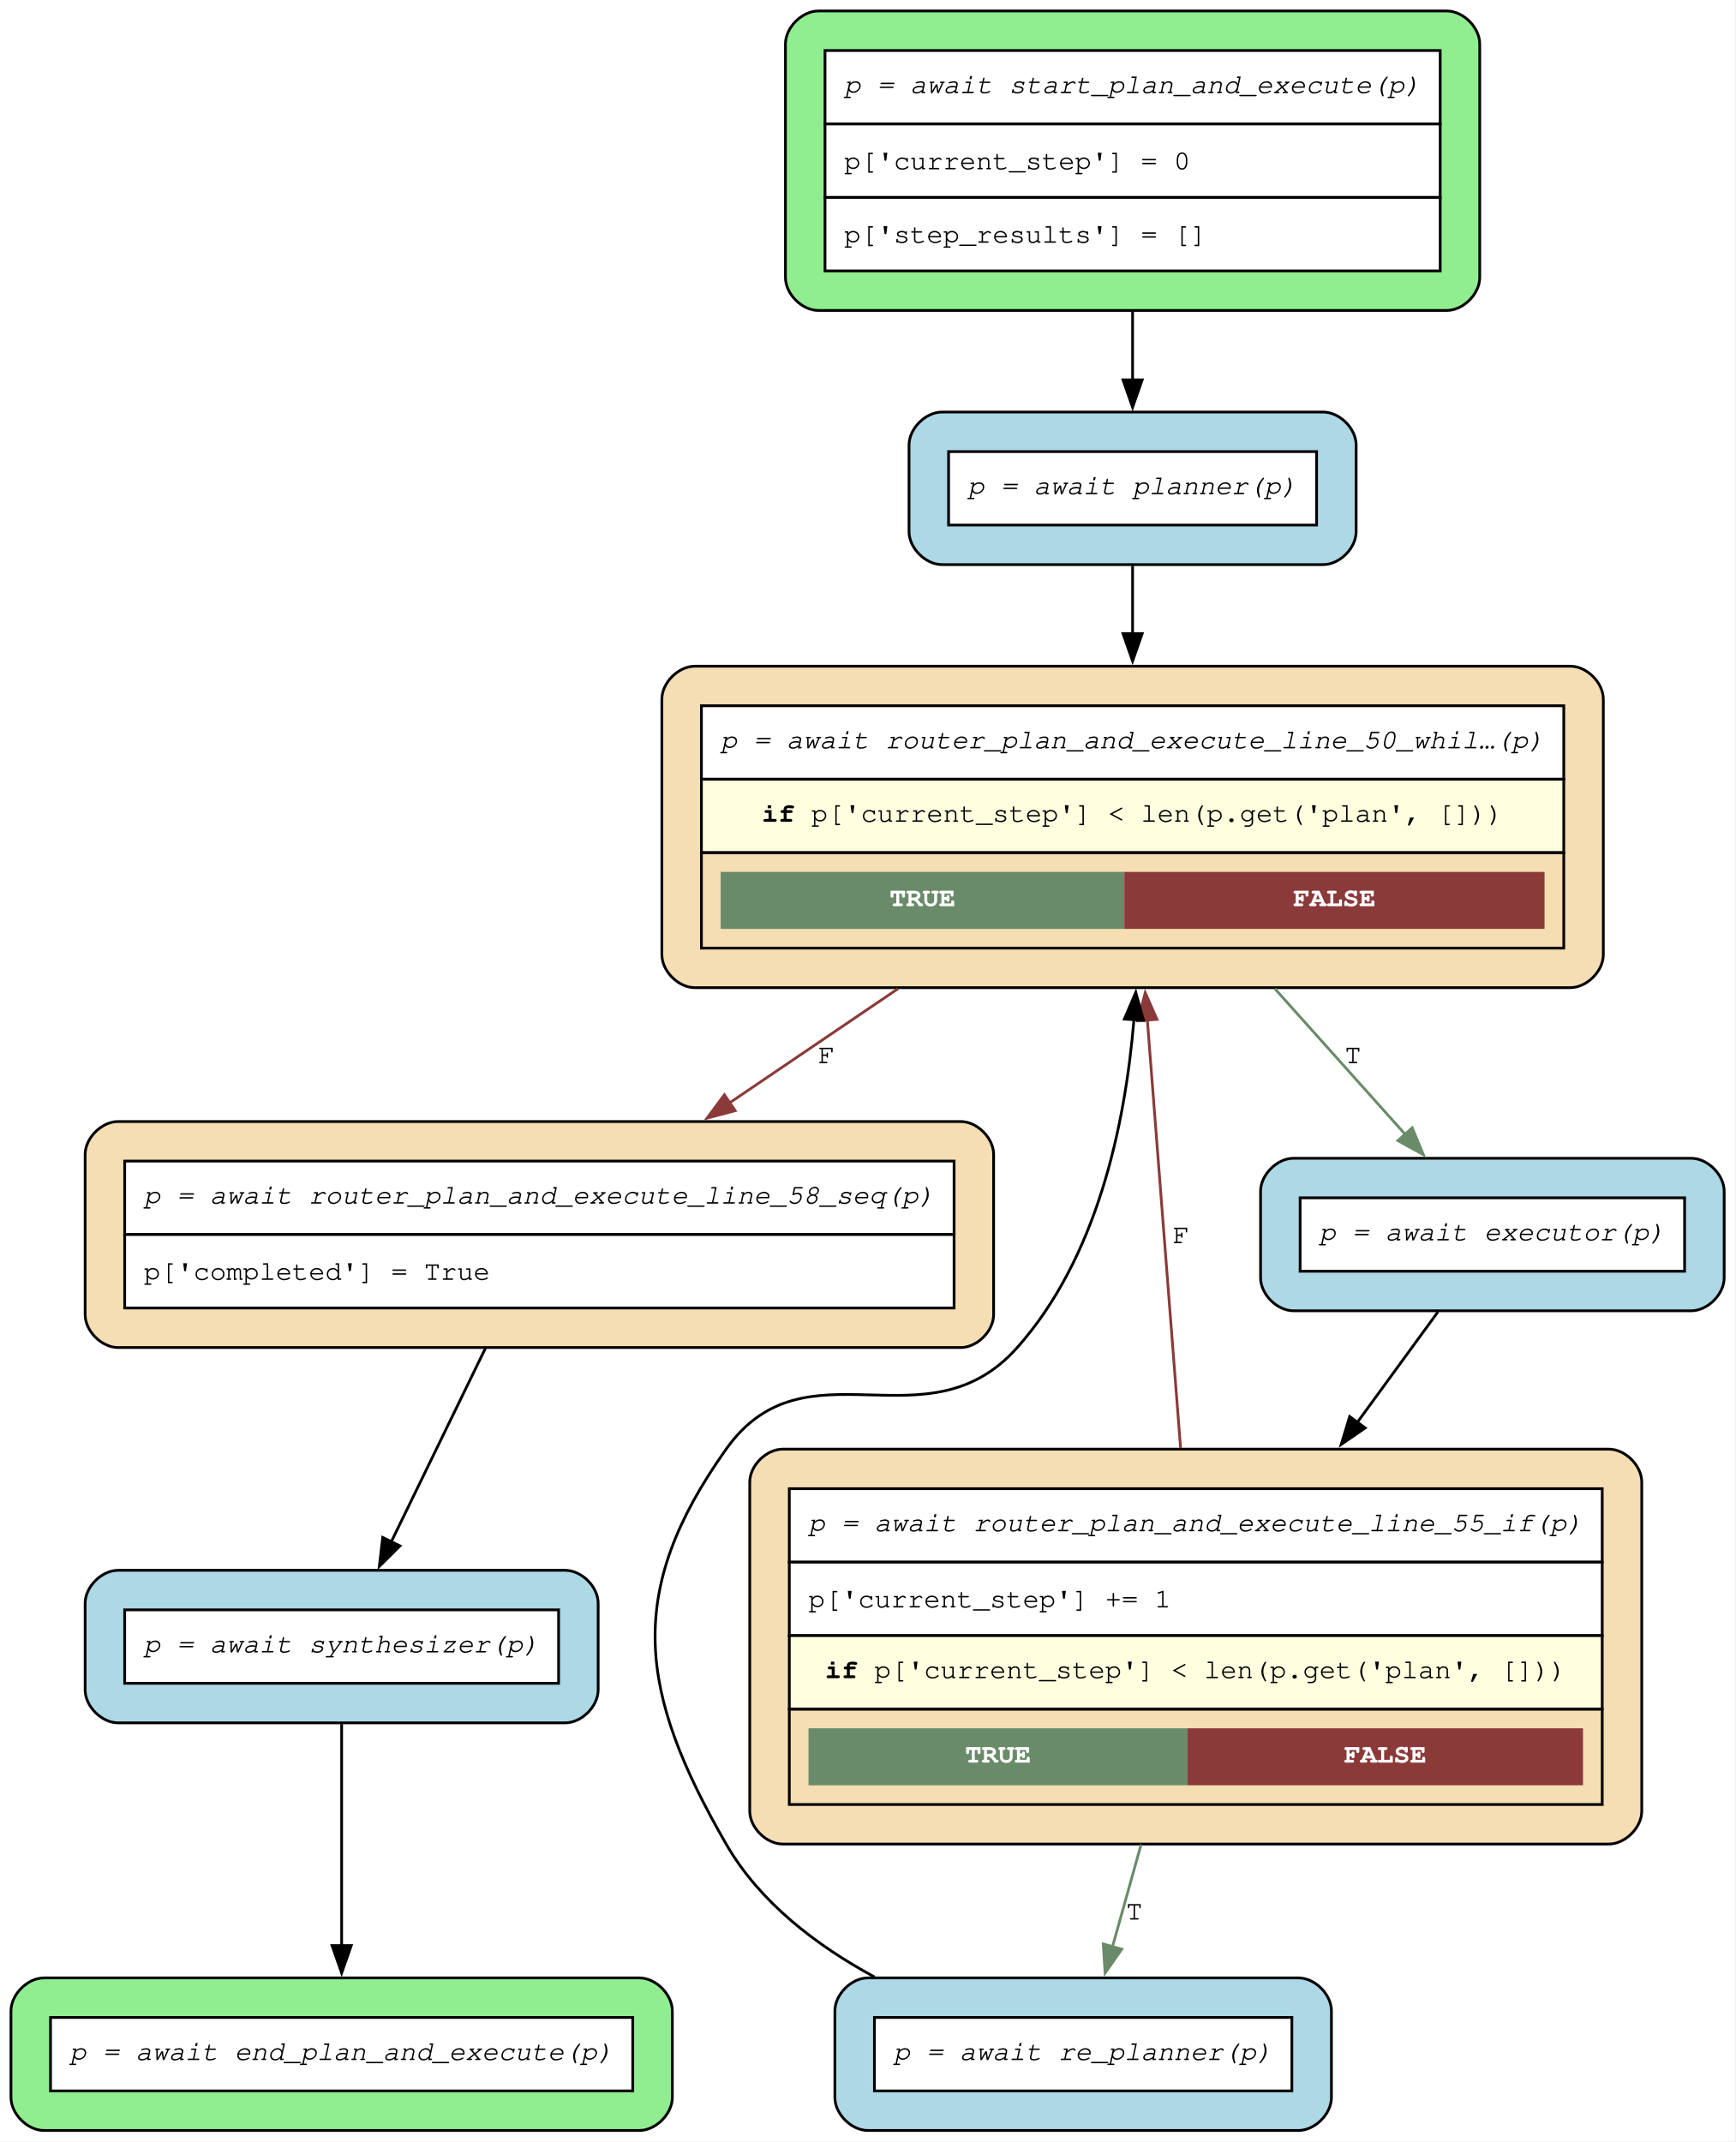
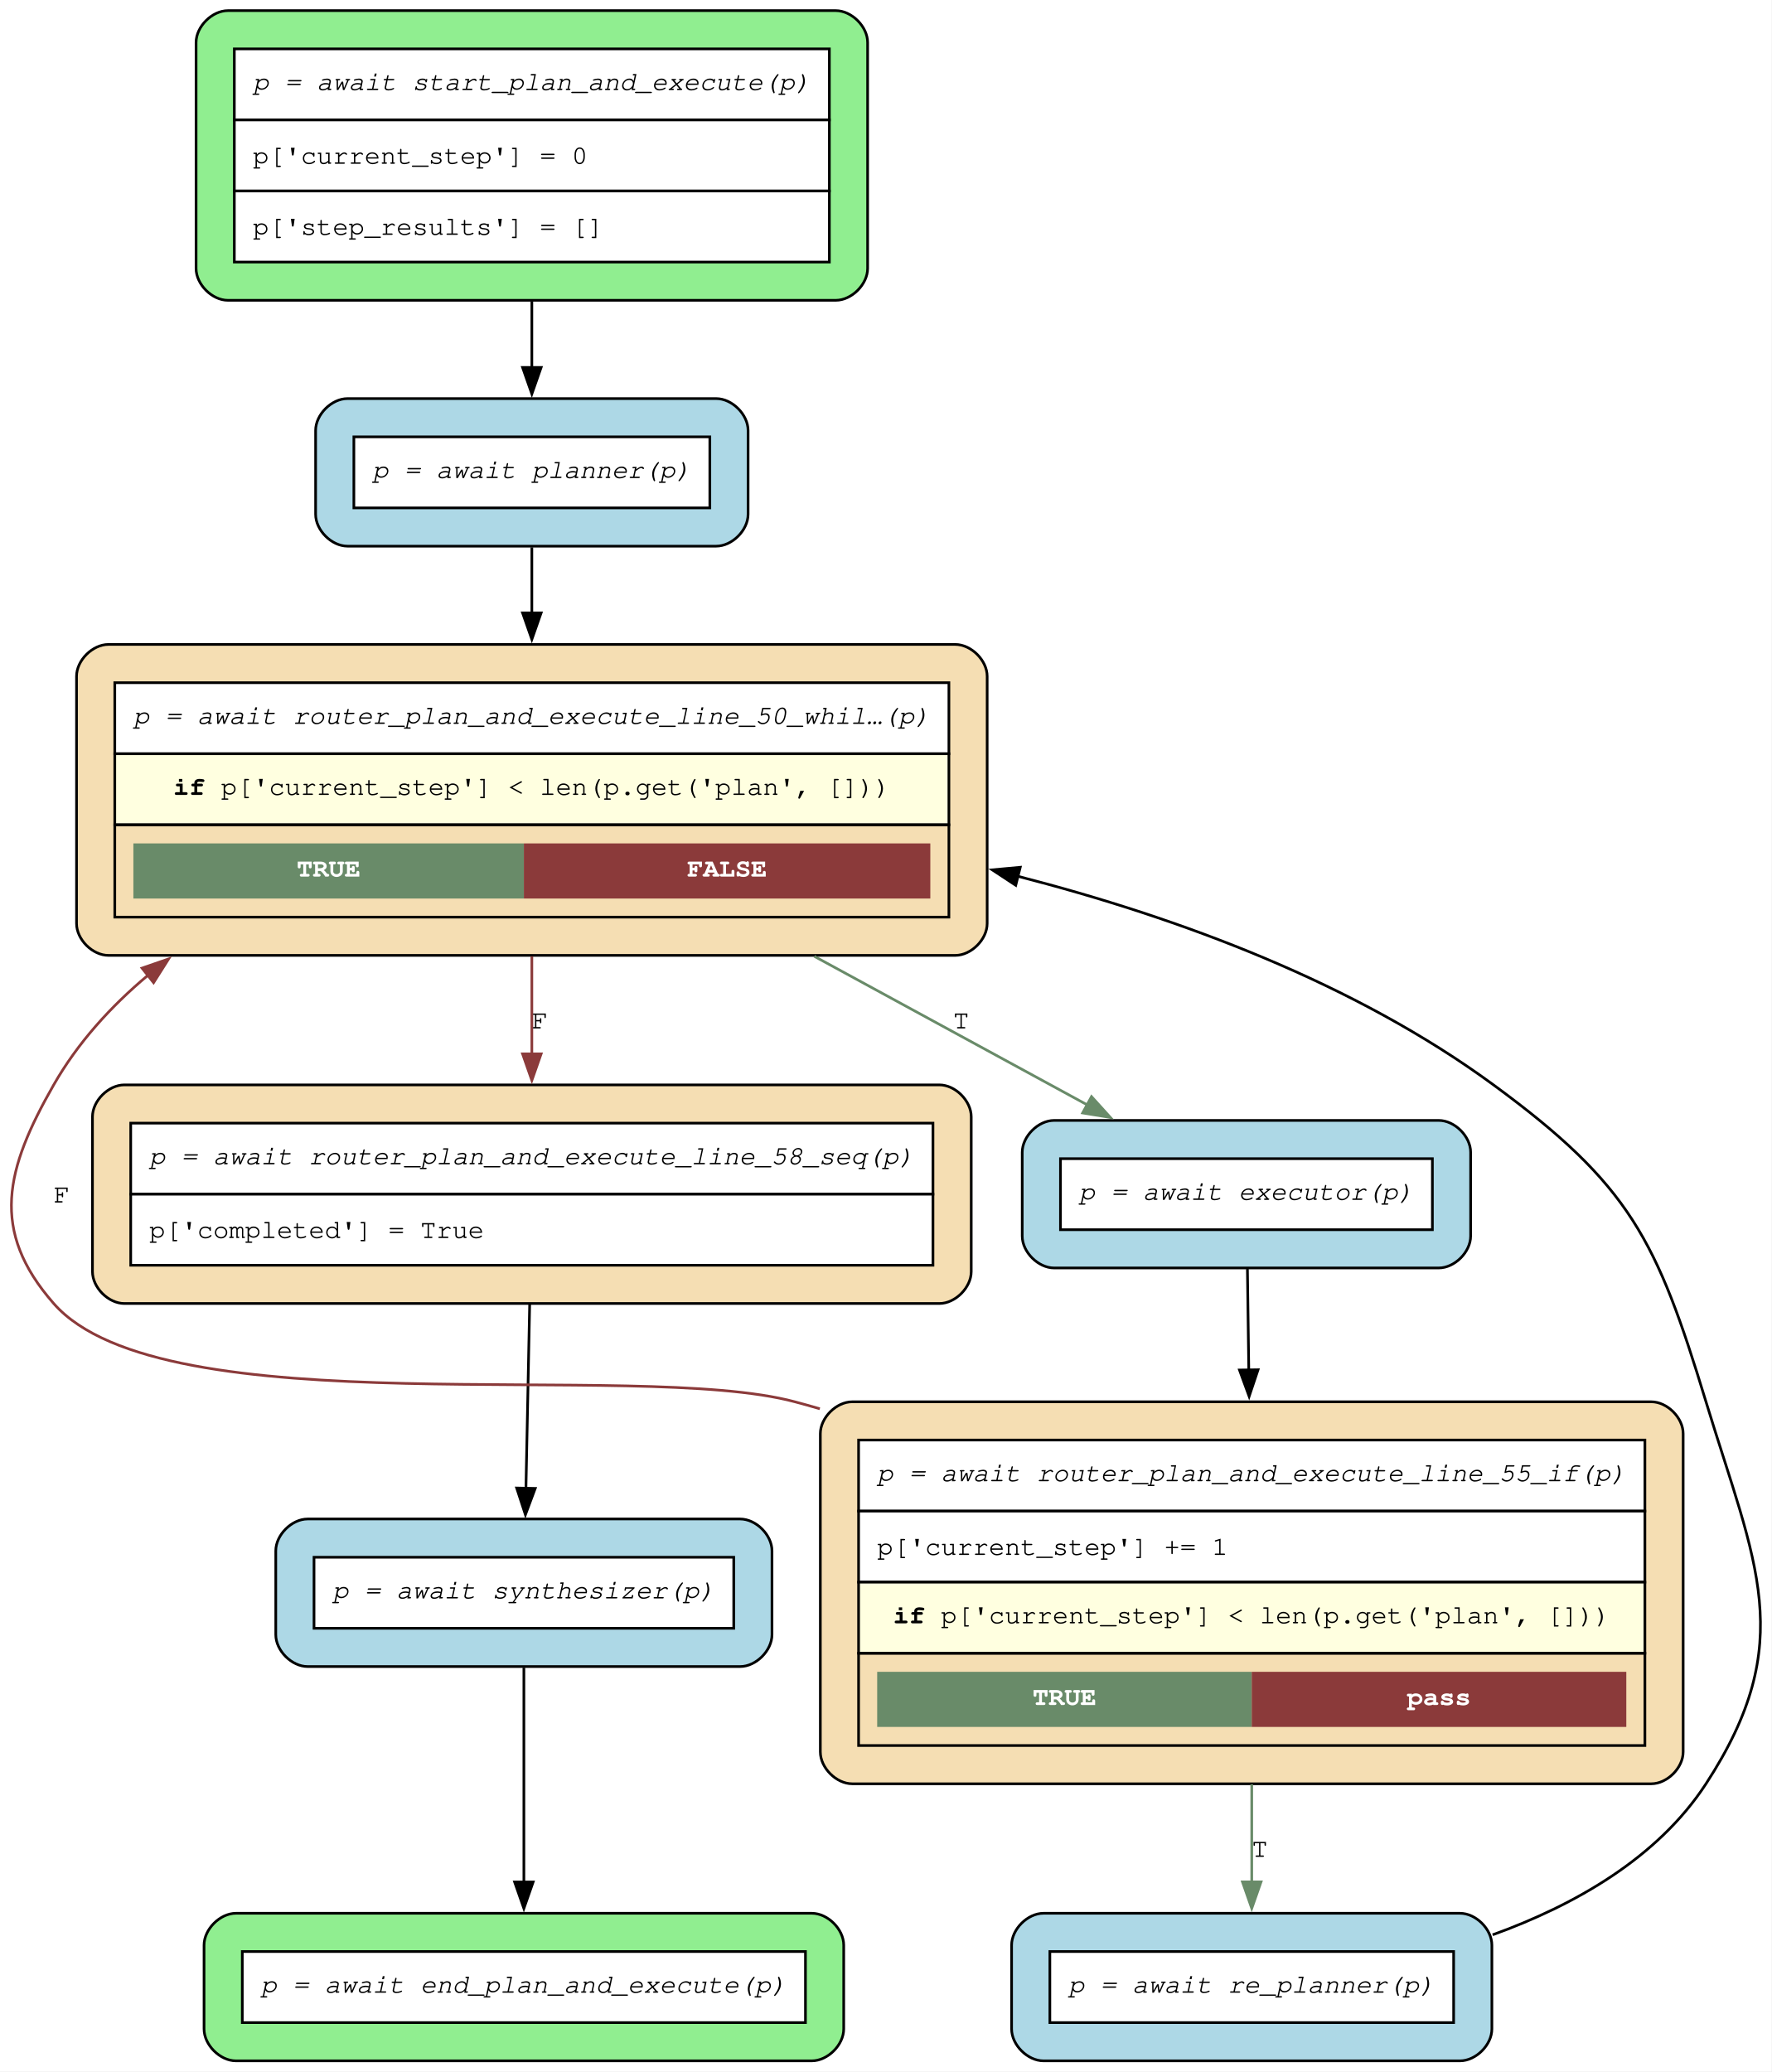
- <svg xmlns="http://www.w3.org/2000/svg" width="632pt" height="780pt" viewBox="0.00 0.00 632.00 780.00">
+ <svg xmlns="http://www.w3.org/2000/svg" width="667pt" height="780pt" viewBox="0.00 0.00 667.00 780.00">
  <g id="graph0" class="graph" transform="scale(1 1) rotate(0) translate(4 775.8)">
-     <polygon fill="white" stroke="none" points="-4,4 -4,-775.8 627.8,-775.8 627.8,4 -4,4" />
+     <polygon fill="white" stroke="none" points="-4,4 -4,-775.8 662.87,-775.8 662.87,4 -4,4" />
    <g id="node1" class="node">
-       <path fill="lightgreen" stroke="black" d="M522.8,-771.8C522.8,-771.8 294,-771.8 294,-771.8 288,-771.8 282,-765.8 282,-759.8 282,-759.8 282,-674.75 282,-674.75 282,-668.75 288,-662.75 294,-662.75 294,-662.75 522.8,-662.75 522.8,-662.75 528.8,-662.75 534.8,-668.75 534.8,-674.75 534.8,-674.75 534.8,-759.8 534.8,-759.8 534.8,-765.8 528.8,-771.8 522.8,-771.8" />
-       <polygon fill="white" stroke="none" points="296.4,-730.65 296.4,-757.4 520.4,-757.4 520.4,-730.65 296.4,-730.65" />
-       <polygon fill="none" stroke="black" points="296.4,-730.65 296.4,-757.4 520.4,-757.4 520.4,-730.65 296.4,-730.65" />
-       <text xml:space="preserve" text-anchor="start" x="303.4" y="-741.9" font-family="Courier,monospace" font-style="italic" font-size="10.00">p = await start_plan_and_execute(p)</text>
-       <polygon fill="white" stroke="none" points="296.4,-703.9 296.4,-730.65 520.4,-730.65 520.4,-703.9 296.4,-703.9" />
-       <polygon fill="none" stroke="black" points="296.4,-703.9 296.4,-730.65 520.4,-730.65 520.4,-703.9 296.4,-703.9" />
-       <text xml:space="preserve" text-anchor="start" x="303.4" y="-714.15" font-family="Courier,monospace" font-size="10.00">p['current_step'] = 0</text>
-       <polygon fill="white" stroke="none" points="296.4,-677.15 296.4,-703.9 520.4,-703.9 520.4,-677.15 296.4,-677.15" />
-       <polygon fill="none" stroke="black" points="296.4,-677.15 296.4,-703.9 520.4,-703.9 520.4,-677.15 296.4,-677.15" />
-       <text xml:space="preserve" text-anchor="start" x="303.4" y="-687.4" font-family="Courier,monospace" font-size="10.00">p['step_results'] = []</text>
+       <path fill="lightgreen" stroke="black" d="M310.61,-771.8C310.61,-771.8 81.81,-771.8 81.81,-771.8 75.81,-771.8 69.81,-765.8 69.81,-759.8 69.81,-759.8 69.81,-674.75 69.81,-674.75 69.81,-668.75 75.81,-662.75 81.81,-662.75 81.81,-662.75 310.61,-662.75 310.61,-662.75 316.61,-662.75 322.61,-668.75 322.61,-674.75 322.61,-674.75 322.61,-759.8 322.61,-759.8 322.61,-765.8 316.61,-771.8 310.61,-771.8" />
+       <polygon fill="white" stroke="none" points="84.21,-730.65 84.21,-757.4 308.21,-757.4 308.21,-730.65 84.21,-730.65" />
+       <polygon fill="none" stroke="black" points="84.21,-730.65 84.21,-757.4 308.21,-757.4 308.21,-730.65 84.21,-730.65" />
+       <text xml:space="preserve" text-anchor="start" x="91.21" y="-741.9" font-family="Courier,monospace" font-style="italic" font-size="10.00">p = await start_plan_and_execute(p)</text>
+       <polygon fill="white" stroke="none" points="84.21,-703.9 84.21,-730.65 308.21,-730.65 308.21,-703.9 84.21,-703.9" />
+       <polygon fill="none" stroke="black" points="84.21,-703.9 84.21,-730.65 308.21,-730.65 308.21,-703.9 84.21,-703.9" />
+       <text xml:space="preserve" text-anchor="start" x="91.21" y="-714.15" font-family="Courier,monospace" font-size="10.00">p['current_step'] = 0</text>
+       <polygon fill="white" stroke="none" points="84.21,-677.15 84.21,-703.9 308.21,-703.9 308.21,-677.15 84.21,-677.15" />
+       <polygon fill="none" stroke="black" points="84.21,-677.15 84.21,-703.9 308.21,-703.9 308.21,-677.15 84.21,-677.15" />
+       <text xml:space="preserve" text-anchor="start" x="91.21" y="-687.4" font-family="Courier,monospace" font-size="10.00">p['step_results'] = []</text>
    </g>
    <g id="node7" class="node">
-       <path fill="lightblue" stroke="black" d="M477.8,-625.75C477.8,-625.75 339,-625.75 339,-625.75 333,-625.75 327,-619.75 327,-613.75 327,-613.75 327,-582.2 327,-582.2 327,-576.2 333,-570.2 339,-570.2 339,-570.2 477.8,-570.2 477.8,-570.2 483.8,-570.2 489.8,-576.2 489.8,-582.2 489.8,-582.2 489.8,-613.75 489.8,-613.75 489.8,-619.75 483.8,-625.75 477.8,-625.75" />
-       <polygon fill="white" stroke="none" points="341.4,-584.6 341.4,-611.35 475.4,-611.35 475.4,-584.6 341.4,-584.6" />
-       <polygon fill="none" stroke="black" points="341.4,-584.6 341.4,-611.35 475.4,-611.35 475.4,-584.6 341.4,-584.6" />
-       <text xml:space="preserve" text-anchor="start" x="348.4" y="-595.85" font-family="Courier,monospace" font-style="italic" font-size="10.00">p = await planner(p)</text>
+       <path fill="lightblue" stroke="black" d="M265.61,-625.75C265.61,-625.75 126.81,-625.75 126.81,-625.75 120.81,-625.75 114.81,-619.75 114.81,-613.75 114.81,-613.75 114.81,-582.2 114.81,-582.2 114.81,-576.2 120.81,-570.2 126.81,-570.2 126.81,-570.2 265.61,-570.2 265.61,-570.2 271.61,-570.2 277.61,-576.2 277.61,-582.2 277.61,-582.2 277.61,-613.75 277.61,-613.75 277.61,-619.75 271.61,-625.75 265.61,-625.75" />
+       <polygon fill="white" stroke="none" points="129.21,-584.6 129.21,-611.35 263.21,-611.35 263.21,-584.6 129.21,-584.6" />
+       <polygon fill="none" stroke="black" points="129.21,-584.6 129.21,-611.35 263.21,-611.35 263.21,-584.6 129.21,-584.6" />
+       <text xml:space="preserve" text-anchor="start" x="136.21" y="-595.85" font-family="Courier,monospace" font-style="italic" font-size="10.00">p = await planner(p)</text>
    </g>
    <g id="edge9" class="edge">
-       <path fill="none" stroke="black" d="M408.4,-662.43C408.4,-653.93 408.4,-645.3 408.4,-637.25" />
-       <polygon fill="black" stroke="black" points="411.9,-637.48 408.4,-627.48 404.9,-637.48 411.9,-637.48" />
+       <path fill="none" stroke="black" d="M196.21,-662.43C196.21,-653.93 196.21,-645.3 196.21,-637.25" />
+       <polygon fill="black" stroke="black" points="199.71,-637.48 196.21,-627.48 192.71,-637.48 199.71,-637.48" />
    </g>
    <g id="node2" class="node">
-       <path fill="wheat" stroke="black" d="M345.8,-367.4C345.8,-367.4 39,-367.4 39,-367.4 33,-367.4 27,-361.4 27,-355.4 27,-355.4 27,-297.1 27,-297.1 27,-291.1 33,-285.1 39,-285.1 39,-285.1 345.8,-285.1 345.8,-285.1 351.8,-285.1 357.8,-291.1 357.8,-297.1 357.8,-297.1 357.8,-355.4 357.8,-355.4 357.8,-361.4 351.8,-367.4 345.8,-367.4" />
-       <polygon fill="white" stroke="none" points="41.4,-326.25 41.4,-353 343.4,-353 343.4,-326.25 41.4,-326.25" />
-       <polygon fill="none" stroke="black" points="41.4,-326.25 41.4,-353 343.4,-353 343.4,-326.25 41.4,-326.25" />
-       <text xml:space="preserve" text-anchor="start" x="48.4" y="-337.5" font-family="Courier,monospace" font-style="italic" font-size="10.00">p = await router_plan_and_execute_line_58_seq(p)</text>
-       <polygon fill="white" stroke="none" points="41.4,-299.5 41.4,-326.25 343.4,-326.25 343.4,-299.5 41.4,-299.5" />
-       <polygon fill="none" stroke="black" points="41.4,-299.5 41.4,-326.25 343.4,-326.25 343.4,-299.5 41.4,-299.5" />
-       <text xml:space="preserve" text-anchor="start" x="48.4" y="-309.75" font-family="Courier,monospace" font-size="10.00">p['completed'] = True</text>
+       <path fill="wheat" stroke="black" d="M349.61,-367.4C349.61,-367.4 42.81,-367.4 42.81,-367.4 36.81,-367.4 30.81,-361.4 30.81,-355.4 30.81,-355.4 30.81,-297.1 30.81,-297.1 30.81,-291.1 36.81,-285.1 42.81,-285.1 42.81,-285.1 349.61,-285.1 349.61,-285.1 355.61,-285.1 361.61,-291.1 361.61,-297.1 361.61,-297.1 361.61,-355.4 361.61,-355.4 361.61,-361.4 355.61,-367.4 349.61,-367.4" />
+       <polygon fill="white" stroke="none" points="45.21,-326.25 45.21,-353 347.21,-353 347.21,-326.25 45.21,-326.25" />
+       <polygon fill="none" stroke="black" points="45.21,-326.25 45.21,-353 347.21,-353 347.21,-326.25 45.21,-326.25" />
+       <text xml:space="preserve" text-anchor="start" x="52.21" y="-337.5" font-family="Courier,monospace" font-style="italic" font-size="10.00">p = await router_plan_and_execute_line_58_seq(p)</text>
+       <polygon fill="white" stroke="none" points="45.21,-299.5 45.21,-326.25 347.21,-326.25 347.21,-299.5 45.21,-299.5" />
+       <polygon fill="none" stroke="black" points="45.21,-299.5 45.21,-326.25 347.21,-326.25 347.21,-299.5 45.21,-299.5" />
+       <text xml:space="preserve" text-anchor="start" x="52.21" y="-309.75" font-family="Courier,monospace" font-size="10.00">p['completed'] = True</text>
    </g>
    <g id="node9" class="node">
-       <path fill="lightblue" stroke="black" d="M201.8,-203.98C201.8,-203.98 39,-203.98 39,-203.98 33,-203.98 27,-197.98 27,-191.98 27,-191.98 27,-160.43 27,-160.43 27,-154.43 33,-148.43 39,-148.43 39,-148.43 201.8,-148.43 201.8,-148.43 207.8,-148.43 213.8,-154.43 213.8,-160.43 213.8,-160.43 213.8,-191.98 213.8,-191.98 213.8,-197.98 207.8,-203.98 201.8,-203.98" />
-       <polygon fill="white" stroke="none" points="41.4,-162.83 41.4,-189.58 199.4,-189.58 199.4,-162.83 41.4,-162.83" />
-       <polygon fill="none" stroke="black" points="41.4,-162.83 41.4,-189.58 199.4,-189.58 199.4,-162.83 41.4,-162.83" />
-       <text xml:space="preserve" text-anchor="start" x="48.4" y="-174.08" font-family="Courier,monospace" font-style="italic" font-size="10.00">p = await synthesizer(p)</text>
+       <path fill="lightblue" stroke="black" d="M274.61,-203.98C274.61,-203.98 111.81,-203.98 111.81,-203.98 105.81,-203.98 99.81,-197.98 99.81,-191.98 99.81,-191.98 99.81,-160.43 99.81,-160.43 99.81,-154.43 105.81,-148.43 111.81,-148.43 111.81,-148.43 274.61,-148.43 274.61,-148.43 280.61,-148.43 286.61,-154.43 286.61,-160.43 286.61,-160.43 286.61,-191.98 286.61,-191.98 286.61,-197.98 280.61,-203.98 274.61,-203.98" />
+       <polygon fill="white" stroke="none" points="114.21,-162.83 114.21,-189.58 272.21,-189.58 272.21,-162.83 114.21,-162.83" />
+       <polygon fill="none" stroke="black" points="114.21,-162.83 114.21,-189.58 272.21,-189.58 272.21,-162.83 114.21,-162.83" />
+       <text xml:space="preserve" text-anchor="start" x="121.21" y="-174.08" font-family="Courier,monospace" font-style="italic" font-size="10.00">p = await synthesizer(p)</text>
    </g>
    <g id="edge8" class="edge">
-       <path fill="none" stroke="black" d="M172.73,-284.79C162.04,-262.82 148.92,-235.84 138.49,-214.4" />
-       <polygon fill="black" stroke="black" points="141.64,-212.88 134.12,-205.41 135.35,-215.94 141.64,-212.88" />
+       <path fill="none" stroke="black" d="M195.39,-284.79C194.95,-263.12 194.42,-236.58 193.98,-215.28" />
+       <polygon fill="black" stroke="black" points="197.49,-215.49 193.79,-205.57 190.49,-215.64 197.49,-215.49" />
    </g>
    <g id="node3" class="node">
-       <path fill="wheat" stroke="black" d="M581.8,-248.1C581.8,-248.1 281,-248.1 281,-248.1 275,-248.1 269,-242.1 269,-236.1 269,-236.1 269,-116.3 269,-116.3 269,-110.3 275,-104.3 281,-104.3 281,-104.3 581.8,-104.3 581.8,-104.3 587.8,-104.3 593.8,-110.3 593.8,-116.3 593.8,-116.3 593.8,-236.1 593.8,-236.1 593.8,-242.1 587.8,-248.1 581.8,-248.1" />
-       <polygon fill="white" stroke="none" points="283.4,-206.95 283.4,-233.7 579.4,-233.7 579.4,-206.95 283.4,-206.95" />
-       <polygon fill="none" stroke="black" points="283.4,-206.95 283.4,-233.7 579.4,-233.7 579.4,-206.95 283.4,-206.95" />
-       <text xml:space="preserve" text-anchor="start" x="290.4" y="-218.2" font-family="Courier,monospace" font-style="italic" font-size="10.00">p = await router_plan_and_execute_line_55_if(p)</text>
-       <polygon fill="white" stroke="none" points="283.4,-180.2 283.4,-206.95 579.4,-206.95 579.4,-180.2 283.4,-180.2" />
-       <polygon fill="none" stroke="black" points="283.4,-180.2 283.4,-206.95 579.4,-206.95 579.4,-180.2 283.4,-180.2" />
-       <text xml:space="preserve" text-anchor="start" x="290.4" y="-190.45" font-family="Courier,monospace" font-size="10.00">p['current_step'] += 1</text>
-       <polygon fill="lightyellow" stroke="none" points="283.4,-153.45 283.4,-180.2 579.4,-180.2 579.4,-153.45 283.4,-153.45" />
-       <polygon fill="none" stroke="black" points="283.4,-153.45 283.4,-180.2 579.4,-180.2 579.4,-153.45 283.4,-153.45" />
-       <text xml:space="preserve" text-anchor="start" x="296.4" y="-164.7" font-family="Courier,monospace" font-weight="bold" font-size="10.00">if</text>
-       <text xml:space="preserve" text-anchor="start" x="308.4" y="-164.7" font-family="Courier,monospace" font-size="10.00"> p['current_step'] &lt; len(p.get('plan', []))</text>
-       <polygon fill="none" stroke="black" points="283.4,-118.7 283.4,-153.45 579.4,-153.45 579.4,-118.7 283.4,-118.7" />
-       <polygon fill="#698b69" stroke="none" points="290.4,-125.7 290.4,-146.45 428.4,-146.45 428.4,-125.7 290.4,-125.7" />
-       <text xml:space="preserve" text-anchor="start" x="347.4" y="-133.95" font-family="Courier,monospace" font-weight="bold" font-size="10.00" fill="white">TRUE</text>
-       <polygon fill="#8b3a3a" stroke="none" points="428.4,-125.7 428.4,-146.45 572.4,-146.45 572.4,-125.7 428.4,-125.7" />
-       <text xml:space="preserve" text-anchor="start" x="485.4" y="-133.95" font-family="Courier,monospace" font-weight="bold" font-size="10.00" fill="white">FALSE</text>
+       <path fill="wheat" stroke="black" d="M617.61,-248.1C617.61,-248.1 316.81,-248.1 316.81,-248.1 310.81,-248.1 304.81,-242.1 304.81,-236.1 304.81,-236.1 304.81,-116.3 304.81,-116.3 304.81,-110.3 310.81,-104.3 316.81,-104.3 316.81,-104.3 617.61,-104.3 617.61,-104.3 623.61,-104.3 629.61,-110.3 629.61,-116.3 629.61,-116.3 629.61,-236.1 629.61,-236.1 629.61,-242.1 623.61,-248.1 617.61,-248.1" />
+       <polygon fill="white" stroke="none" points="319.21,-206.95 319.21,-233.7 615.21,-233.7 615.21,-206.95 319.21,-206.95" />
+       <polygon fill="none" stroke="black" points="319.21,-206.95 319.21,-233.7 615.21,-233.7 615.21,-206.95 319.21,-206.95" />
+       <text xml:space="preserve" text-anchor="start" x="326.21" y="-218.2" font-family="Courier,monospace" font-style="italic" font-size="10.00">p = await router_plan_and_execute_line_55_if(p)</text>
+       <polygon fill="white" stroke="none" points="319.21,-180.2 319.21,-206.95 615.21,-206.95 615.21,-180.2 319.21,-180.2" />
+       <polygon fill="none" stroke="black" points="319.21,-180.2 319.21,-206.95 615.21,-206.95 615.21,-180.2 319.21,-180.2" />
+       <text xml:space="preserve" text-anchor="start" x="326.21" y="-190.45" font-family="Courier,monospace" font-size="10.00">p['current_step'] += 1</text>
+       <polygon fill="lightyellow" stroke="none" points="319.21,-153.45 319.21,-180.2 615.21,-180.2 615.21,-153.45 319.21,-153.45" />
+       <polygon fill="none" stroke="black" points="319.21,-153.45 319.21,-180.2 615.21,-180.2 615.21,-153.45 319.21,-153.45" />
+       <text xml:space="preserve" text-anchor="start" x="332.21" y="-164.7" font-family="Courier,monospace" font-weight="bold" font-size="10.00">if</text>
+       <text xml:space="preserve" text-anchor="start" x="344.21" y="-164.7" font-family="Courier,monospace" font-size="10.00"> p['current_step'] &lt; len(p.get('plan', []))</text>
+       <polygon fill="none" stroke="black" points="319.21,-118.7 319.21,-153.45 615.21,-153.45 615.21,-118.7 319.21,-118.7" />
+       <polygon fill="#698b69" stroke="none" points="326.21,-125.7 326.21,-146.45 467.21,-146.45 467.21,-125.7 326.21,-125.7" />
+       <text xml:space="preserve" text-anchor="start" x="384.71" y="-133.95" font-family="Courier,monospace" font-weight="bold" font-size="10.00" fill="white">TRUE</text>
+       <polygon fill="#8b3a3a" stroke="none" points="467.21,-125.7 467.21,-146.45 608.21,-146.45 608.21,-125.7 467.21,-125.7" />
+       <text xml:space="preserve" text-anchor="start" x="525.71" y="-133.95" font-family="Courier,monospace" font-weight="bold" font-size="10.00" fill="white">pass</text>
    </g>
    <g id="node4" class="node">
-       <path fill="wheat" stroke="black" d="M567.8,-533.2C567.8,-533.2 249,-533.2 249,-533.2 243,-533.2 237,-527.2 237,-521.2 237,-521.2 237,-428.15 237,-428.15 237,-422.15 243,-416.15 249,-416.15 249,-416.15 567.8,-416.15 567.8,-416.15 573.8,-416.15 579.8,-422.15 579.8,-428.15 579.8,-428.15 579.8,-521.2 579.8,-521.2 579.8,-527.2 573.8,-533.2 567.8,-533.2" />
-       <polygon fill="white" stroke="none" points="251.4,-492.05 251.4,-518.8 565.4,-518.8 565.4,-492.05 251.4,-492.05" />
-       <polygon fill="none" stroke="black" points="251.4,-492.05 251.4,-518.8 565.4,-518.8 565.4,-492.05 251.4,-492.05" />
-       <text xml:space="preserve" text-anchor="start" x="258.4" y="-503.3" font-family="Courier,monospace" font-style="italic" font-size="10.00">p = await router_plan_and_execute_line_50_whil…(p)</text>
-       <polygon fill="lightyellow" stroke="none" points="251.4,-465.3 251.4,-492.05 565.4,-492.05 565.4,-465.3 251.4,-465.3" />
-       <polygon fill="none" stroke="black" points="251.4,-465.3 251.4,-492.05 565.4,-492.05 565.4,-465.3 251.4,-465.3" />
-       <text xml:space="preserve" text-anchor="start" x="273.4" y="-476.55" font-family="Courier,monospace" font-weight="bold" font-size="10.00">if</text>
-       <text xml:space="preserve" text-anchor="start" x="285.4" y="-476.55" font-family="Courier,monospace" font-size="10.00"> p['current_step'] &lt; len(p.get('plan', []))</text>
-       <polygon fill="none" stroke="black" points="251.4,-430.55 251.4,-465.3 565.4,-465.3 565.4,-430.55 251.4,-430.55" />
-       <polygon fill="#698b69" stroke="none" points="258.4,-437.55 258.4,-458.3 405.4,-458.3 405.4,-437.55 258.4,-437.55" />
-       <text xml:space="preserve" text-anchor="start" x="319.9" y="-445.8" font-family="Courier,monospace" font-weight="bold" font-size="10.00" fill="white">TRUE</text>
-       <polygon fill="#8b3a3a" stroke="none" points="405.4,-437.55 405.4,-458.3 558.4,-458.3 558.4,-437.55 405.4,-437.55" />
-       <text xml:space="preserve" text-anchor="start" x="466.9" y="-445.8" font-family="Courier,monospace" font-weight="bold" font-size="10.00" fill="white">FALSE</text>
+       <path fill="wheat" stroke="black" d="M355.61,-533.2C355.61,-533.2 36.81,-533.2 36.81,-533.2 30.81,-533.2 24.81,-527.2 24.81,-521.2 24.81,-521.2 24.81,-428.15 24.81,-428.15 24.81,-422.15 30.81,-416.15 36.81,-416.15 36.81,-416.15 355.61,-416.15 355.61,-416.15 361.61,-416.15 367.61,-422.15 367.61,-428.15 367.61,-428.15 367.61,-521.2 367.61,-521.2 367.61,-527.2 361.61,-533.2 355.61,-533.2" />
+       <polygon fill="white" stroke="none" points="39.21,-492.05 39.21,-518.8 353.21,-518.8 353.21,-492.05 39.21,-492.05" />
+       <polygon fill="none" stroke="black" points="39.21,-492.05 39.21,-518.8 353.21,-518.8 353.21,-492.05 39.21,-492.05" />
+       <text xml:space="preserve" text-anchor="start" x="46.21" y="-503.3" font-family="Courier,monospace" font-style="italic" font-size="10.00">p = await router_plan_and_execute_line_50_whil…(p)</text>
+       <polygon fill="lightyellow" stroke="none" points="39.21,-465.3 39.21,-492.05 353.21,-492.05 353.21,-465.3 39.21,-465.3" />
+       <polygon fill="none" stroke="black" points="39.21,-465.3 39.21,-492.05 353.21,-492.05 353.21,-465.3 39.21,-465.3" />
+       <text xml:space="preserve" text-anchor="start" x="61.21" y="-476.55" font-family="Courier,monospace" font-weight="bold" font-size="10.00">if</text>
+       <text xml:space="preserve" text-anchor="start" x="73.21" y="-476.55" font-family="Courier,monospace" font-size="10.00"> p['current_step'] &lt; len(p.get('plan', []))</text>
+       <polygon fill="none" stroke="black" points="39.21,-430.55 39.21,-465.3 353.21,-465.3 353.21,-430.55 39.21,-430.55" />
+       <polygon fill="#698b69" stroke="none" points="46.21,-437.55 46.21,-458.3 193.21,-458.3 193.21,-437.55 46.21,-437.55" />
+       <text xml:space="preserve" text-anchor="start" x="107.71" y="-445.8" font-family="Courier,monospace" font-weight="bold" font-size="10.00" fill="white">TRUE</text>
+       <polygon fill="#8b3a3a" stroke="none" points="193.21,-437.55 193.21,-458.3 346.21,-458.3 346.21,-437.55 193.21,-437.55" />
+       <text xml:space="preserve" text-anchor="start" x="254.71" y="-445.8" font-family="Courier,monospace" font-weight="bold" font-size="10.00" fill="white">FALSE</text>
    </g>
    <g id="edge7" class="edge">
-       <path fill="none" stroke="#8b3a3a" d="M425.87,-248.54C422.19,-295.87 417.4,-357.66 413.76,-404.53" />
-       <polygon fill="#8b3a3a" stroke="#8b3a3a" points="410.29,-404.06 413.01,-414.3 417.27,-404.6 410.29,-404.06" />
-       <text xml:space="preserve" text-anchor="middle" x="426.03" y="-323.12" font-family="Courier,monospace" font-size="10.00">F</text>
+       <path fill="none" stroke="#8b3a3a" d="M304.62,-245.47C301.47,-246.39 298.33,-247.27 295.21,-248.1 234.79,-264.26 57.43,-238.06 16.21,-285.1 -7.89,-312.61 -1.92,-335.63 16.21,-367.4 25.23,-383.19 37.61,-396.87 51.69,-408.66" />
+       <polygon fill="#8b3a3a" stroke="#8b3a3a" points="49.46,-411.36 59.48,-414.82 53.81,-405.87 49.46,-411.36" />
+       <text xml:space="preserve" text-anchor="middle" x="19.21" y="-323.12" font-family="Courier,monospace" font-size="10.00">F</text>
    </g>
    <g id="node8" class="node">
-       <path fill="lightblue" stroke="black" d="M468.8,-55.55C468.8,-55.55 312,-55.55 312,-55.55 306,-55.55 300,-49.55 300,-43.55 300,-43.55 300,-12 300,-12 300,-6 306,0 312,0 312,0 468.8,0 468.8,0 474.8,0 480.8,-6 480.8,-12 480.8,-12 480.8,-43.55 480.8,-43.55 480.8,-49.55 474.8,-55.55 468.8,-55.55" />
-       <polygon fill="white" stroke="none" points="314.4,-14.4 314.4,-41.15 466.4,-41.15 466.4,-14.4 314.4,-14.4" />
-       <polygon fill="none" stroke="black" points="314.4,-14.4 314.4,-41.15 466.4,-41.15 466.4,-14.4 314.4,-14.4" />
-       <text xml:space="preserve" text-anchor="start" x="321.4" y="-25.65" font-family="Courier,monospace" font-style="italic" font-size="10.00">p = await re_planner(p)</text>
+       <path fill="lightblue" stroke="black" d="M545.61,-55.55C545.61,-55.55 388.81,-55.55 388.81,-55.55 382.81,-55.55 376.81,-49.55 376.81,-43.55 376.81,-43.55 376.81,-12 376.81,-12 376.81,-6 382.81,0 388.81,0 388.81,0 545.61,0 545.61,0 551.61,0 557.61,-6 557.61,-12 557.61,-12 557.61,-43.55 557.61,-43.55 557.61,-49.55 551.61,-55.55 545.61,-55.55" />
+       <polygon fill="white" stroke="none" points="391.21,-14.4 391.21,-41.15 543.21,-41.15 543.21,-14.4 391.21,-14.4" />
+       <polygon fill="none" stroke="black" points="391.21,-14.4 391.21,-41.15 543.21,-41.15 543.21,-14.4 391.21,-14.4" />
+       <text xml:space="preserve" text-anchor="start" x="398.21" y="-25.65" font-family="Courier,monospace" font-style="italic" font-size="10.00">p = await re_planner(p)</text>
    </g>
    <g id="edge6" class="edge">
-       <path fill="none" stroke="#698b69" d="M411.5,-104.13C407.89,-91.23 404.25,-78.25 401.04,-66.78" />
-       <polygon fill="#698b69" stroke="#698b69" points="404.46,-66.01 398.39,-57.33 397.72,-67.9 404.46,-66.01" />
-       <text xml:space="preserve" text-anchor="middle" x="409.02" y="-76.8" font-family="Courier,monospace" font-size="10.00">T</text>
+       <path fill="none" stroke="#698b69" d="M467.21,-104.13C467.21,-91.37 467.21,-78.52 467.21,-67.14" />
+       <polygon fill="#698b69" stroke="#698b69" points="470.71,-67.38 467.21,-57.38 463.71,-67.38 470.71,-67.38" />
+       <text xml:space="preserve" text-anchor="middle" x="470.21" y="-76.8" font-family="Courier,monospace" font-size="10.00">T</text>
    </g>
    <g id="edge5" class="edge">
-       <path fill="none" stroke="#8b3a3a" d="M323.03,-415.8C302.66,-402 281.17,-387.43 261.63,-374.18" />
-       <polygon fill="#8b3a3a" stroke="#8b3a3a" points="263.7,-371.35 253.46,-368.64 259.77,-377.15 263.7,-371.35" />
-       <text xml:space="preserve" text-anchor="middle" x="296.92" y="-388.65" font-family="Courier,monospace" font-size="10.00">F</text>
+       <path fill="none" stroke="#8b3a3a" d="M196.21,-415.8C196.21,-403.57 196.21,-390.73 196.21,-378.75" />
+       <polygon fill="#8b3a3a" stroke="#8b3a3a" points="199.71,-379.08 196.21,-369.08 192.71,-379.08 199.71,-379.08" />
+       <text xml:space="preserve" text-anchor="middle" x="199.21" y="-388.65" font-family="Courier,monospace" font-size="10.00">F</text>
    </g>
    <g id="node6" class="node">
-       <path fill="lightblue" stroke="black" d="M611.8,-354.02C611.8,-354.02 467,-354.02 467,-354.02 461,-354.02 455,-348.02 455,-342.02 455,-342.02 455,-310.48 455,-310.48 455,-304.48 461,-298.48 467,-298.48 467,-298.48 611.8,-298.48 611.8,-298.48 617.8,-298.48 623.8,-304.48 623.8,-310.48 623.8,-310.48 623.8,-342.02 623.8,-342.02 623.8,-348.02 617.8,-354.02 611.8,-354.02" />
-       <polygon fill="white" stroke="none" points="469.4,-312.88 469.4,-339.62 609.4,-339.62 609.4,-312.88 469.4,-312.88" />
-       <polygon fill="none" stroke="black" points="469.4,-312.88 469.4,-339.62 609.4,-339.62 609.4,-312.88 469.4,-312.88" />
-       <text xml:space="preserve" text-anchor="start" x="476.4" y="-324.12" font-family="Courier,monospace" font-style="italic" font-size="10.00">p = await executor(p)</text>
+       <path fill="lightblue" stroke="black" d="M537.61,-354.02C537.61,-354.02 392.81,-354.02 392.81,-354.02 386.81,-354.02 380.81,-348.02 380.81,-342.02 380.81,-342.02 380.81,-310.48 380.81,-310.48 380.81,-304.48 386.81,-298.48 392.81,-298.48 392.81,-298.48 537.61,-298.48 537.61,-298.48 543.61,-298.48 549.61,-304.48 549.61,-310.48 549.61,-310.48 549.61,-342.02 549.61,-342.02 549.61,-348.02 543.61,-354.02 537.61,-354.02" />
+       <polygon fill="white" stroke="none" points="395.21,-312.88 395.21,-339.62 535.21,-339.62 535.21,-312.88 395.21,-312.88" />
+       <polygon fill="none" stroke="black" points="395.21,-312.88 395.21,-339.62 535.21,-339.62 535.21,-312.88 395.21,-312.88" />
+       <text xml:space="preserve" text-anchor="start" x="402.21" y="-324.12" font-family="Courier,monospace" font-style="italic" font-size="10.00">p = await executor(p)</text>
    </g>
    <g id="edge4" class="edge">
-       <path fill="none" stroke="#698b69" d="M460.17,-415.8C476.23,-397.86 493.43,-378.63 507.69,-362.7" />
-       <polygon fill="#698b69" stroke="#698b69" points="510.21,-365.12 514.27,-355.34 505,-360.45 510.21,-365.12" />
-       <text xml:space="preserve" text-anchor="middle" x="488.63" y="-388.65" font-family="Courier,monospace" font-size="10.00">T</text>
+       <path fill="none" stroke="#698b69" d="M302.53,-415.8C337.49,-396.77 375.12,-376.29 405.37,-359.83" />
+       <polygon fill="#698b69" stroke="#698b69" points="406.89,-362.98 414,-355.13 403.54,-356.83 406.89,-362.98" />
+       <text xml:space="preserve" text-anchor="middle" x="357.81" y="-388.65" font-family="Courier,monospace" font-size="10.00">T</text>
    </g>
    <g id="node5" class="node">
-       <path fill="lightgreen" stroke="black" d="M228.8,-55.55C228.8,-55.55 12,-55.55 12,-55.55 6,-55.55 0,-49.55 0,-43.55 0,-43.55 0,-12 0,-12 0,-6 6,0 12,0 12,0 228.8,0 228.8,0 234.8,0 240.8,-6 240.8,-12 240.8,-12 240.8,-43.55 240.8,-43.55 240.8,-49.55 234.8,-55.55 228.8,-55.55" />
-       <polygon fill="white" stroke="none" points="14.4,-14.4 14.4,-41.15 226.4,-41.15 226.4,-14.4 14.4,-14.4" />
-       <polygon fill="none" stroke="black" points="14.4,-14.4 14.4,-41.15 226.4,-41.15 226.4,-14.4 14.4,-14.4" />
-       <text xml:space="preserve" text-anchor="start" x="21.4" y="-25.65" font-family="Courier,monospace" font-style="italic" font-size="10.00">p = await end_plan_and_execute(p)</text>
+       <path fill="lightgreen" stroke="black" d="M301.61,-55.55C301.61,-55.55 84.81,-55.55 84.81,-55.55 78.81,-55.55 72.81,-49.55 72.81,-43.55 72.81,-43.55 72.81,-12 72.81,-12 72.81,-6 78.81,0 84.81,0 84.81,0 301.61,0 301.61,0 307.61,0 313.61,-6 313.61,-12 313.61,-12 313.61,-43.55 313.61,-43.55 313.61,-49.55 307.61,-55.55 301.61,-55.55" />
+       <polygon fill="white" stroke="none" points="87.21,-14.4 87.21,-41.15 299.21,-41.15 299.21,-14.4 87.21,-14.4" />
+       <polygon fill="none" stroke="black" points="87.21,-14.4 87.21,-41.15 299.21,-41.15 299.21,-14.4 87.21,-14.4" />
+       <text xml:space="preserve" text-anchor="start" x="94.21" y="-25.65" font-family="Courier,monospace" font-style="italic" font-size="10.00">p = await end_plan_and_execute(p)</text>
    </g>
    <g id="edge1" class="edge">
-       <path fill="none" stroke="black" d="M519.59,-298.1C511.12,-286.48 500.74,-272.25 490.11,-257.69" />
-       <polygon fill="black" stroke="black" points="493.1,-255.83 484.37,-249.82 487.44,-259.96 493.1,-255.83" />
+       <path fill="none" stroke="black" d="M465.58,-298.1C465.73,-287.03 465.91,-273.59 466.1,-259.75" />
+       <polygon fill="black" stroke="black" points="469.59,-260.16 466.23,-250.11 462.59,-260.06 469.59,-260.16" />
    </g>
    <g id="edge2" class="edge">
-       <path fill="none" stroke="black" d="M408.4,-569.75C408.4,-562.19 408.4,-553.62 408.4,-544.8" />
-       <polygon fill="black" stroke="black" points="411.9,-545.08 408.4,-535.08 404.9,-545.08 411.9,-545.08" />
+       <path fill="none" stroke="black" d="M196.21,-569.75C196.21,-562.19 196.21,-553.62 196.21,-544.8" />
+       <polygon fill="black" stroke="black" points="199.71,-545.08 196.21,-535.08 192.71,-545.08 199.71,-545.08" />
    </g>
    <g id="edge3" class="edge">
-       <path fill="none" stroke="black" d="M314.47,-55.87C293.2,-67.37 272.57,-83.15 260.4,-104.3 228.52,-159.69 223.4,-195.99 260.4,-248.1 289.29,-288.78 333.23,-247.82 366.4,-285.1 395.21,-317.49 405.64,-365.24 408.9,-404.58" />
-       <polygon fill="black" stroke="black" points="405.4,-404.71 409.56,-414.45 412.38,-404.24 405.4,-404.71" />
+       <path fill="none" stroke="black" d="M557.89,-47.45C588.72,-58.6 619.96,-76.29 638.21,-104.3 673.1,-157.85 656.82,-186.96 638.21,-248.1 619.63,-309.18 609.69,-329.64 558.21,-367.4 506.02,-405.68 440.18,-430.24 379.01,-445.97" />
+       <polygon fill="black" stroke="black" points="378.37,-442.53 369.52,-448.35 380.07,-449.32 378.37,-442.53" />
    </g>
    <g id="edge10" class="edge">
-       <path fill="none" stroke="black" d="M120.4,-148C120.4,-125.3 120.4,-92.66 120.4,-67.28" />
-       <polygon fill="black" stroke="black" points="123.9,-67.34 120.4,-57.34 116.9,-67.34 123.9,-67.34" />
+       <path fill="none" stroke="black" d="M193.21,-148C193.21,-125.3 193.21,-92.66 193.21,-67.28" />
+       <polygon fill="black" stroke="black" points="196.71,-67.34 193.21,-57.34 189.71,-67.34 196.71,-67.34" />
    </g>
  </g>
</svg>
